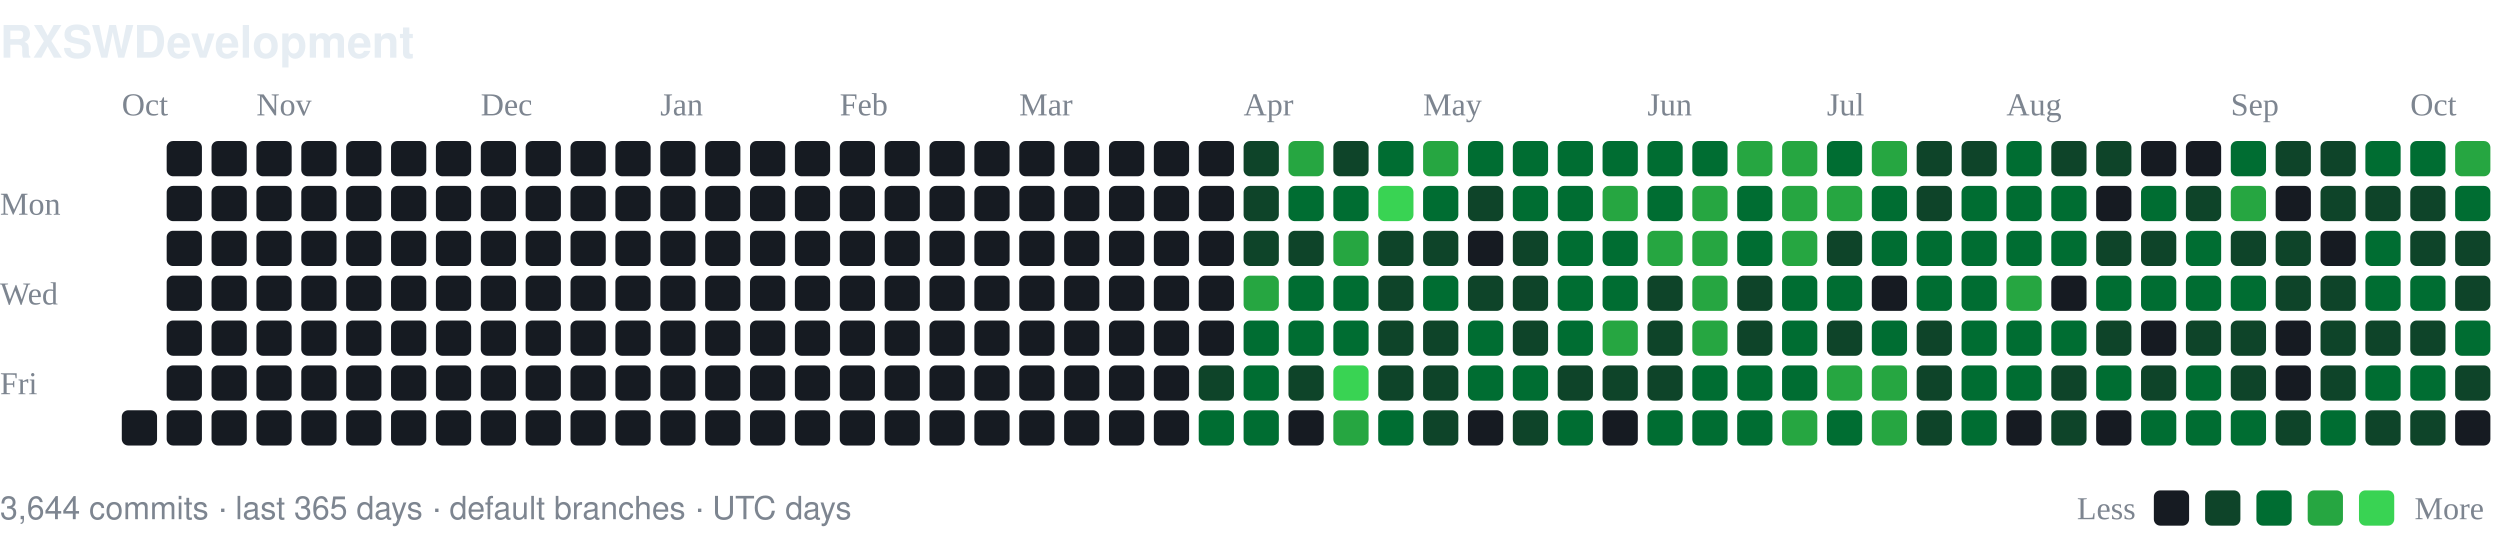
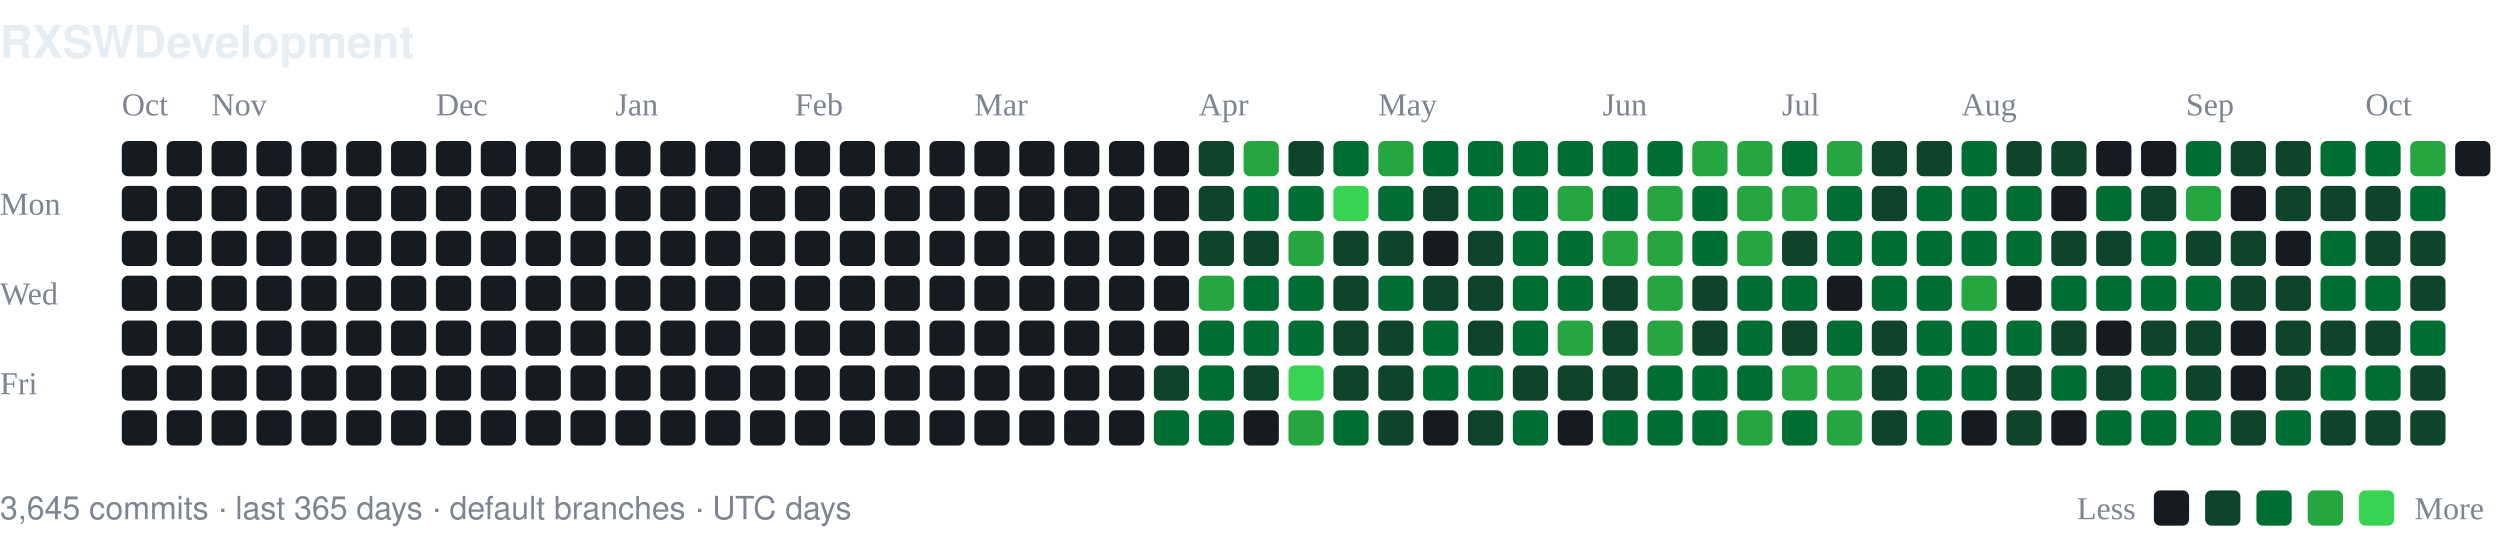
<svg xmlns="http://www.w3.org/2000/svg" width="780" height="170" viewBox="0 0 780 170" role="img">
  <text x="0" y="18" font-size="14" font-weight="600" fill="#e6edf3" font-family="ui-sans-serif,-apple-system,Segoe UI,Helvetica,Arial,sans-serif">RXSWDevelopment</text>
  <text x="0" y="67" font-size="10" fill="#7d8590">Mon</text>
  <text x="0" y="95" font-size="10" fill="#7d8590">Wed</text>
  <text x="0" y="123" font-size="10" fill="#7d8590">Fri</text>
  <text x="38" y="36" font-size="10" fill="#7d8590">Oct</text>
+   <rect x="38" y="44" width="11" height="11" rx="2" fill="#161b22" />
+   <rect x="38" y="58" width="11" height="11" rx="2" fill="#161b22" />
+   <rect x="38" y="72" width="11" height="11" rx="2" fill="#161b22" />
+   <rect x="38" y="86" width="11" height="11" rx="2" fill="#161b22" />
+   <rect x="38" y="100" width="11" height="11" rx="2" fill="#161b22" />
+   <rect x="38" y="114" width="11" height="11" rx="2" fill="#161b22" />
  <rect x="38" y="128" width="11" height="11" rx="2" fill="#161b22" />
  <rect x="52" y="44" width="11" height="11" rx="2" fill="#161b22" />
  <rect x="52" y="58" width="11" height="11" rx="2" fill="#161b22" />
  <rect x="52" y="72" width="11" height="11" rx="2" fill="#161b22" />
  <rect x="52" y="86" width="11" height="11" rx="2" fill="#161b22" />
  <rect x="52" y="100" width="11" height="11" rx="2" fill="#161b22" />
  <rect x="52" y="114" width="11" height="11" rx="2" fill="#161b22" />
  <rect x="52" y="128" width="11" height="11" rx="2" fill="#161b22" />
+   <text x="66" y="36" font-size="10" fill="#7d8590">Nov</text>
  <rect x="66" y="44" width="11" height="11" rx="2" fill="#161b22" />
  <rect x="66" y="58" width="11" height="11" rx="2" fill="#161b22" />
  <rect x="66" y="72" width="11" height="11" rx="2" fill="#161b22" />
  <rect x="66" y="86" width="11" height="11" rx="2" fill="#161b22" />
  <rect x="66" y="100" width="11" height="11" rx="2" fill="#161b22" />
  <rect x="66" y="114" width="11" height="11" rx="2" fill="#161b22" />
  <rect x="66" y="128" width="11" height="11" rx="2" fill="#161b22" />
-   <text x="80" y="36" font-size="10" fill="#7d8590">Nov</text>
  <rect x="80" y="44" width="11" height="11" rx="2" fill="#161b22" />
  <rect x="80" y="58" width="11" height="11" rx="2" fill="#161b22" />
  <rect x="80" y="72" width="11" height="11" rx="2" fill="#161b22" />
  <rect x="80" y="86" width="11" height="11" rx="2" fill="#161b22" />
  <rect x="80" y="100" width="11" height="11" rx="2" fill="#161b22" />
  <rect x="80" y="114" width="11" height="11" rx="2" fill="#161b22" />
  <rect x="80" y="128" width="11" height="11" rx="2" fill="#161b22" />
  <rect x="94" y="44" width="11" height="11" rx="2" fill="#161b22" />
  <rect x="94" y="58" width="11" height="11" rx="2" fill="#161b22" />
  <rect x="94" y="72" width="11" height="11" rx="2" fill="#161b22" />
  <rect x="94" y="86" width="11" height="11" rx="2" fill="#161b22" />
  <rect x="94" y="100" width="11" height="11" rx="2" fill="#161b22" />
  <rect x="94" y="114" width="11" height="11" rx="2" fill="#161b22" />
  <rect x="94" y="128" width="11" height="11" rx="2" fill="#161b22" />
  <rect x="108" y="44" width="11" height="11" rx="2" fill="#161b22" />
  <rect x="108" y="58" width="11" height="11" rx="2" fill="#161b22" />
  <rect x="108" y="72" width="11" height="11" rx="2" fill="#161b22" />
  <rect x="108" y="86" width="11" height="11" rx="2" fill="#161b22" />
  <rect x="108" y="100" width="11" height="11" rx="2" fill="#161b22" />
  <rect x="108" y="114" width="11" height="11" rx="2" fill="#161b22" />
  <rect x="108" y="128" width="11" height="11" rx="2" fill="#161b22" />
  <rect x="122" y="44" width="11" height="11" rx="2" fill="#161b22" />
  <rect x="122" y="58" width="11" height="11" rx="2" fill="#161b22" />
  <rect x="122" y="72" width="11" height="11" rx="2" fill="#161b22" />
  <rect x="122" y="86" width="11" height="11" rx="2" fill="#161b22" />
  <rect x="122" y="100" width="11" height="11" rx="2" fill="#161b22" />
  <rect x="122" y="114" width="11" height="11" rx="2" fill="#161b22" />
  <rect x="122" y="128" width="11" height="11" rx="2" fill="#161b22" />
+   <text x="136" y="36" font-size="10" fill="#7d8590">Dec</text>
  <rect x="136" y="44" width="11" height="11" rx="2" fill="#161b22" />
  <rect x="136" y="58" width="11" height="11" rx="2" fill="#161b22" />
  <rect x="136" y="72" width="11" height="11" rx="2" fill="#161b22" />
  <rect x="136" y="86" width="11" height="11" rx="2" fill="#161b22" />
  <rect x="136" y="100" width="11" height="11" rx="2" fill="#161b22" />
  <rect x="136" y="114" width="11" height="11" rx="2" fill="#161b22" />
  <rect x="136" y="128" width="11" height="11" rx="2" fill="#161b22" />
-   <text x="150" y="36" font-size="10" fill="#7d8590">Dec</text>
  <rect x="150" y="44" width="11" height="11" rx="2" fill="#161b22" />
  <rect x="150" y="58" width="11" height="11" rx="2" fill="#161b22" />
  <rect x="150" y="72" width="11" height="11" rx="2" fill="#161b22" />
  <rect x="150" y="86" width="11" height="11" rx="2" fill="#161b22" />
  <rect x="150" y="100" width="11" height="11" rx="2" fill="#161b22" />
  <rect x="150" y="114" width="11" height="11" rx="2" fill="#161b22" />
  <rect x="150" y="128" width="11" height="11" rx="2" fill="#161b22" />
  <rect x="164" y="44" width="11" height="11" rx="2" fill="#161b22" />
  <rect x="164" y="58" width="11" height="11" rx="2" fill="#161b22" />
  <rect x="164" y="72" width="11" height="11" rx="2" fill="#161b22" />
  <rect x="164" y="86" width="11" height="11" rx="2" fill="#161b22" />
  <rect x="164" y="100" width="11" height="11" rx="2" fill="#161b22" />
  <rect x="164" y="114" width="11" height="11" rx="2" fill="#161b22" />
  <rect x="164" y="128" width="11" height="11" rx="2" fill="#161b22" />
  <rect x="178" y="44" width="11" height="11" rx="2" fill="#161b22" />
  <rect x="178" y="58" width="11" height="11" rx="2" fill="#161b22" />
  <rect x="178" y="72" width="11" height="11" rx="2" fill="#161b22" />
  <rect x="178" y="86" width="11" height="11" rx="2" fill="#161b22" />
  <rect x="178" y="100" width="11" height="11" rx="2" fill="#161b22" />
  <rect x="178" y="114" width="11" height="11" rx="2" fill="#161b22" />
  <rect x="178" y="128" width="11" height="11" rx="2" fill="#161b22" />
+   <text x="192" y="36" font-size="10" fill="#7d8590">Jan</text>
  <rect x="192" y="44" width="11" height="11" rx="2" fill="#161b22" />
  <rect x="192" y="58" width="11" height="11" rx="2" fill="#161b22" />
  <rect x="192" y="72" width="11" height="11" rx="2" fill="#161b22" />
  <rect x="192" y="86" width="11" height="11" rx="2" fill="#161b22" />
  <rect x="192" y="100" width="11" height="11" rx="2" fill="#161b22" />
  <rect x="192" y="114" width="11" height="11" rx="2" fill="#161b22" />
  <rect x="192" y="128" width="11" height="11" rx="2" fill="#161b22" />
-   <text x="206" y="36" font-size="10" fill="#7d8590">Jan</text>
  <rect x="206" y="44" width="11" height="11" rx="2" fill="#161b22" />
  <rect x="206" y="58" width="11" height="11" rx="2" fill="#161b22" />
  <rect x="206" y="72" width="11" height="11" rx="2" fill="#161b22" />
  <rect x="206" y="86" width="11" height="11" rx="2" fill="#161b22" />
  <rect x="206" y="100" width="11" height="11" rx="2" fill="#161b22" />
  <rect x="206" y="114" width="11" height="11" rx="2" fill="#161b22" />
  <rect x="206" y="128" width="11" height="11" rx="2" fill="#161b22" />
  <rect x="220" y="44" width="11" height="11" rx="2" fill="#161b22" />
  <rect x="220" y="58" width="11" height="11" rx="2" fill="#161b22" />
  <rect x="220" y="72" width="11" height="11" rx="2" fill="#161b22" />
  <rect x="220" y="86" width="11" height="11" rx="2" fill="#161b22" />
  <rect x="220" y="100" width="11" height="11" rx="2" fill="#161b22" />
  <rect x="220" y="114" width="11" height="11" rx="2" fill="#161b22" />
  <rect x="220" y="128" width="11" height="11" rx="2" fill="#161b22" />
  <rect x="234" y="44" width="11" height="11" rx="2" fill="#161b22" />
  <rect x="234" y="58" width="11" height="11" rx="2" fill="#161b22" />
  <rect x="234" y="72" width="11" height="11" rx="2" fill="#161b22" />
  <rect x="234" y="86" width="11" height="11" rx="2" fill="#161b22" />
  <rect x="234" y="100" width="11" height="11" rx="2" fill="#161b22" />
  <rect x="234" y="114" width="11" height="11" rx="2" fill="#161b22" />
  <rect x="234" y="128" width="11" height="11" rx="2" fill="#161b22" />
+   <text x="248" y="36" font-size="10" fill="#7d8590">Feb</text>
  <rect x="248" y="44" width="11" height="11" rx="2" fill="#161b22" />
  <rect x="248" y="58" width="11" height="11" rx="2" fill="#161b22" />
  <rect x="248" y="72" width="11" height="11" rx="2" fill="#161b22" />
  <rect x="248" y="86" width="11" height="11" rx="2" fill="#161b22" />
  <rect x="248" y="100" width="11" height="11" rx="2" fill="#161b22" />
  <rect x="248" y="114" width="11" height="11" rx="2" fill="#161b22" />
  <rect x="248" y="128" width="11" height="11" rx="2" fill="#161b22" />
-   <text x="262" y="36" font-size="10" fill="#7d8590">Feb</text>
  <rect x="262" y="44" width="11" height="11" rx="2" fill="#161b22" />
  <rect x="262" y="58" width="11" height="11" rx="2" fill="#161b22" />
  <rect x="262" y="72" width="11" height="11" rx="2" fill="#161b22" />
  <rect x="262" y="86" width="11" height="11" rx="2" fill="#161b22" />
  <rect x="262" y="100" width="11" height="11" rx="2" fill="#161b22" />
  <rect x="262" y="114" width="11" height="11" rx="2" fill="#161b22" />
  <rect x="262" y="128" width="11" height="11" rx="2" fill="#161b22" />
  <rect x="276" y="44" width="11" height="11" rx="2" fill="#161b22" />
  <rect x="276" y="58" width="11" height="11" rx="2" fill="#161b22" />
  <rect x="276" y="72" width="11" height="11" rx="2" fill="#161b22" />
  <rect x="276" y="86" width="11" height="11" rx="2" fill="#161b22" />
  <rect x="276" y="100" width="11" height="11" rx="2" fill="#161b22" />
  <rect x="276" y="114" width="11" height="11" rx="2" fill="#161b22" />
  <rect x="276" y="128" width="11" height="11" rx="2" fill="#161b22" />
  <rect x="290" y="44" width="11" height="11" rx="2" fill="#161b22" />
  <rect x="290" y="58" width="11" height="11" rx="2" fill="#161b22" />
  <rect x="290" y="72" width="11" height="11" rx="2" fill="#161b22" />
  <rect x="290" y="86" width="11" height="11" rx="2" fill="#161b22" />
  <rect x="290" y="100" width="11" height="11" rx="2" fill="#161b22" />
  <rect x="290" y="114" width="11" height="11" rx="2" fill="#161b22" />
  <rect x="290" y="128" width="11" height="11" rx="2" fill="#161b22" />
+   <text x="304" y="36" font-size="10" fill="#7d8590">Mar</text>
  <rect x="304" y="44" width="11" height="11" rx="2" fill="#161b22" />
  <rect x="304" y="58" width="11" height="11" rx="2" fill="#161b22" />
  <rect x="304" y="72" width="11" height="11" rx="2" fill="#161b22" />
  <rect x="304" y="86" width="11" height="11" rx="2" fill="#161b22" />
  <rect x="304" y="100" width="11" height="11" rx="2" fill="#161b22" />
  <rect x="304" y="114" width="11" height="11" rx="2" fill="#161b22" />
  <rect x="304" y="128" width="11" height="11" rx="2" fill="#161b22" />
-   <text x="318" y="36" font-size="10" fill="#7d8590">Mar</text>
  <rect x="318" y="44" width="11" height="11" rx="2" fill="#161b22" />
  <rect x="318" y="58" width="11" height="11" rx="2" fill="#161b22" />
  <rect x="318" y="72" width="11" height="11" rx="2" fill="#161b22" />
  <rect x="318" y="86" width="11" height="11" rx="2" fill="#161b22" />
  <rect x="318" y="100" width="11" height="11" rx="2" fill="#161b22" />
  <rect x="318" y="114" width="11" height="11" rx="2" fill="#161b22" />
  <rect x="318" y="128" width="11" height="11" rx="2" fill="#161b22" />
  <rect x="332" y="44" width="11" height="11" rx="2" fill="#161b22" />
  <rect x="332" y="58" width="11" height="11" rx="2" fill="#161b22" />
  <rect x="332" y="72" width="11" height="11" rx="2" fill="#161b22" />
  <rect x="332" y="86" width="11" height="11" rx="2" fill="#161b22" />
  <rect x="332" y="100" width="11" height="11" rx="2" fill="#161b22" />
  <rect x="332" y="114" width="11" height="11" rx="2" fill="#161b22" />
  <rect x="332" y="128" width="11" height="11" rx="2" fill="#161b22" />
  <rect x="346" y="44" width="11" height="11" rx="2" fill="#161b22" />
  <rect x="346" y="58" width="11" height="11" rx="2" fill="#161b22" />
  <rect x="346" y="72" width="11" height="11" rx="2" fill="#161b22" />
  <rect x="346" y="86" width="11" height="11" rx="2" fill="#161b22" />
  <rect x="346" y="100" width="11" height="11" rx="2" fill="#161b22" />
  <rect x="346" y="114" width="11" height="11" rx="2" fill="#161b22" />
  <rect x="346" y="128" width="11" height="11" rx="2" fill="#161b22" />
  <rect x="360" y="44" width="11" height="11" rx="2" fill="#161b22" />
  <rect x="360" y="58" width="11" height="11" rx="2" fill="#161b22" />
  <rect x="360" y="72" width="11" height="11" rx="2" fill="#161b22" />
  <rect x="360" y="86" width="11" height="11" rx="2" fill="#161b22" />
  <rect x="360" y="100" width="11" height="11" rx="2" fill="#161b22" />
-   <rect x="360" y="114" width="11" height="11" rx="2" fill="#161b22" />
-   <rect x="360" y="128" width="11" height="11" rx="2" fill="#161b22" />
-   <rect x="374" y="44" width="11" height="11" rx="2" fill="#161b22" />
-   <rect x="374" y="58" width="11" height="11" rx="2" fill="#161b22" />
-   <rect x="374" y="72" width="11" height="11" rx="2" fill="#161b22" />
-   <rect x="374" y="86" width="11" height="11" rx="2" fill="#161b22" />
-   <rect x="374" y="100" width="11" height="11" rx="2" fill="#161b22" />
-   <rect x="374" y="114" width="11" height="11" rx="2" fill="#0e4429" />
+   <rect x="360" y="114" width="11" height="11" rx="2" fill="#0e4429" />
+   <rect x="360" y="128" width="11" height="11" rx="2" fill="#006d32" />
+   <text x="374" y="36" font-size="10" fill="#7d8590">Apr</text>
+   <rect x="374" y="44" width="11" height="11" rx="2" fill="#0e4429" />
+   <rect x="374" y="58" width="11" height="11" rx="2" fill="#0e4429" />
+   <rect x="374" y="72" width="11" height="11" rx="2" fill="#0e4429" />
+   <rect x="374" y="86" width="11" height="11" rx="2" fill="#26a641" />
+   <rect x="374" y="100" width="11" height="11" rx="2" fill="#006d32" />
+   <rect x="374" y="114" width="11" height="11" rx="2" fill="#006d32" />
  <rect x="374" y="128" width="11" height="11" rx="2" fill="#006d32" />
-   <text x="388" y="36" font-size="10" fill="#7d8590">Apr</text>
-   <rect x="388" y="44" width="11" height="11" rx="2" fill="#0e4429" />
-   <rect x="388" y="58" width="11" height="11" rx="2" fill="#0e4429" />
+   <rect x="388" y="44" width="11" height="11" rx="2" fill="#26a641" />
+   <rect x="388" y="58" width="11" height="11" rx="2" fill="#006d32" />
  <rect x="388" y="72" width="11" height="11" rx="2" fill="#0e4429" />
-   <rect x="388" y="86" width="11" height="11" rx="2" fill="#26a641" />
+   <rect x="388" y="86" width="11" height="11" rx="2" fill="#006d32" />
  <rect x="388" y="100" width="11" height="11" rx="2" fill="#006d32" />
-   <rect x="388" y="114" width="11" height="11" rx="2" fill="#006d32" />
-   <rect x="388" y="128" width="11" height="11" rx="2" fill="#006d32" />
-   <rect x="402" y="44" width="11" height="11" rx="2" fill="#26a641" />
+   <rect x="388" y="114" width="11" height="11" rx="2" fill="#0e4429" />
+   <rect x="388" y="128" width="11" height="11" rx="2" fill="#161b22" />
+   <rect x="402" y="44" width="11" height="11" rx="2" fill="#0e4429" />
  <rect x="402" y="58" width="11" height="11" rx="2" fill="#006d32" />
-   <rect x="402" y="72" width="11" height="11" rx="2" fill="#0e4429" />
+   <rect x="402" y="72" width="11" height="11" rx="2" fill="#26a641" />
  <rect x="402" y="86" width="11" height="11" rx="2" fill="#006d32" />
  <rect x="402" y="100" width="11" height="11" rx="2" fill="#006d32" />
-   <rect x="402" y="114" width="11" height="11" rx="2" fill="#0e4429" />
-   <rect x="402" y="128" width="11" height="11" rx="2" fill="#161b22" />
-   <rect x="416" y="44" width="11" height="11" rx="2" fill="#0e4429" />
-   <rect x="416" y="58" width="11" height="11" rx="2" fill="#006d32" />
-   <rect x="416" y="72" width="11" height="11" rx="2" fill="#26a641" />
-   <rect x="416" y="86" width="11" height="11" rx="2" fill="#006d32" />
-   <rect x="416" y="100" width="11" height="11" rx="2" fill="#006d32" />
-   <rect x="416" y="114" width="11" height="11" rx="2" fill="#39d353" />
-   <rect x="416" y="128" width="11" height="11" rx="2" fill="#26a641" />
-   <rect x="430" y="44" width="11" height="11" rx="2" fill="#006d32" />
-   <rect x="430" y="58" width="11" height="11" rx="2" fill="#39d353" />
+   <rect x="402" y="114" width="11" height="11" rx="2" fill="#39d353" />
+   <rect x="402" y="128" width="11" height="11" rx="2" fill="#26a641" />
+   <rect x="416" y="44" width="11" height="11" rx="2" fill="#006d32" />
+   <rect x="416" y="58" width="11" height="11" rx="2" fill="#39d353" />
+   <rect x="416" y="72" width="11" height="11" rx="2" fill="#0e4429" />
+   <rect x="416" y="86" width="11" height="11" rx="2" fill="#0e4429" />
+   <rect x="416" y="100" width="11" height="11" rx="2" fill="#0e4429" />
+   <rect x="416" y="114" width="11" height="11" rx="2" fill="#0e4429" />
+   <rect x="416" y="128" width="11" height="11" rx="2" fill="#006d32" />
+   <text x="430" y="36" font-size="10" fill="#7d8590">May</text>
+   <rect x="430" y="44" width="11" height="11" rx="2" fill="#26a641" />
+   <rect x="430" y="58" width="11" height="11" rx="2" fill="#006d32" />
  <rect x="430" y="72" width="11" height="11" rx="2" fill="#0e4429" />
-   <rect x="430" y="86" width="11" height="11" rx="2" fill="#0e4429" />
+   <rect x="430" y="86" width="11" height="11" rx="2" fill="#006d32" />
  <rect x="430" y="100" width="11" height="11" rx="2" fill="#0e4429" />
  <rect x="430" y="114" width="11" height="11" rx="2" fill="#0e4429" />
-   <rect x="430" y="128" width="11" height="11" rx="2" fill="#006d32" />
-   <text x="444" y="36" font-size="10" fill="#7d8590">May</text>
-   <rect x="444" y="44" width="11" height="11" rx="2" fill="#26a641" />
-   <rect x="444" y="58" width="11" height="11" rx="2" fill="#006d32" />
-   <rect x="444" y="72" width="11" height="11" rx="2" fill="#0e4429" />
-   <rect x="444" y="86" width="11" height="11" rx="2" fill="#006d32" />
-   <rect x="444" y="100" width="11" height="11" rx="2" fill="#0e4429" />
-   <rect x="444" y="114" width="11" height="11" rx="2" fill="#0e4429" />
-   <rect x="444" y="128" width="11" height="11" rx="2" fill="#0e4429" />
+   <rect x="430" y="128" width="11" height="11" rx="2" fill="#0e4429" />
+   <rect x="444" y="44" width="11" height="11" rx="2" fill="#006d32" />
+   <rect x="444" y="58" width="11" height="11" rx="2" fill="#0e4429" />
+   <rect x="444" y="72" width="11" height="11" rx="2" fill="#161b22" />
+   <rect x="444" y="86" width="11" height="11" rx="2" fill="#0e4429" />
+   <rect x="444" y="100" width="11" height="11" rx="2" fill="#006d32" />
+   <rect x="444" y="114" width="11" height="11" rx="2" fill="#006d32" />
+   <rect x="444" y="128" width="11" height="11" rx="2" fill="#161b22" />
  <rect x="458" y="44" width="11" height="11" rx="2" fill="#006d32" />
-   <rect x="458" y="58" width="11" height="11" rx="2" fill="#0e4429" />
-   <rect x="458" y="72" width="11" height="11" rx="2" fill="#161b22" />
+   <rect x="458" y="58" width="11" height="11" rx="2" fill="#006d32" />
+   <rect x="458" y="72" width="11" height="11" rx="2" fill="#0e4429" />
  <rect x="458" y="86" width="11" height="11" rx="2" fill="#0e4429" />
-   <rect x="458" y="100" width="11" height="11" rx="2" fill="#006d32" />
+   <rect x="458" y="100" width="11" height="11" rx="2" fill="#0e4429" />
  <rect x="458" y="114" width="11" height="11" rx="2" fill="#006d32" />
-   <rect x="458" y="128" width="11" height="11" rx="2" fill="#161b22" />
+   <rect x="458" y="128" width="11" height="11" rx="2" fill="#0e4429" />
  <rect x="472" y="44" width="11" height="11" rx="2" fill="#006d32" />
  <rect x="472" y="58" width="11" height="11" rx="2" fill="#006d32" />
-   <rect x="472" y="72" width="11" height="11" rx="2" fill="#0e4429" />
-   <rect x="472" y="86" width="11" height="11" rx="2" fill="#0e4429" />
-   <rect x="472" y="100" width="11" height="11" rx="2" fill="#0e4429" />
-   <rect x="472" y="114" width="11" height="11" rx="2" fill="#006d32" />
-   <rect x="472" y="128" width="11" height="11" rx="2" fill="#0e4429" />
+   <rect x="472" y="72" width="11" height="11" rx="2" fill="#006d32" />
+   <rect x="472" y="86" width="11" height="11" rx="2" fill="#006d32" />
+   <rect x="472" y="100" width="11" height="11" rx="2" fill="#006d32" />
+   <rect x="472" y="114" width="11" height="11" rx="2" fill="#0e4429" />
+   <rect x="472" y="128" width="11" height="11" rx="2" fill="#006d32" />
  <rect x="486" y="44" width="11" height="11" rx="2" fill="#006d32" />
-   <rect x="486" y="58" width="11" height="11" rx="2" fill="#006d32" />
+   <rect x="486" y="58" width="11" height="11" rx="2" fill="#26a641" />
  <rect x="486" y="72" width="11" height="11" rx="2" fill="#006d32" />
  <rect x="486" y="86" width="11" height="11" rx="2" fill="#006d32" />
-   <rect x="486" y="100" width="11" height="11" rx="2" fill="#006d32" />
+   <rect x="486" y="100" width="11" height="11" rx="2" fill="#26a641" />
  <rect x="486" y="114" width="11" height="11" rx="2" fill="#0e4429" />
-   <rect x="486" y="128" width="11" height="11" rx="2" fill="#006d32" />
+   <rect x="486" y="128" width="11" height="11" rx="2" fill="#161b22" />
+   <text x="500" y="36" font-size="10" fill="#7d8590">Jun</text>
  <rect x="500" y="44" width="11" height="11" rx="2" fill="#006d32" />
-   <rect x="500" y="58" width="11" height="11" rx="2" fill="#26a641" />
-   <rect x="500" y="72" width="11" height="11" rx="2" fill="#006d32" />
-   <rect x="500" y="86" width="11" height="11" rx="2" fill="#006d32" />
-   <rect x="500" y="100" width="11" height="11" rx="2" fill="#26a641" />
+   <rect x="500" y="58" width="11" height="11" rx="2" fill="#006d32" />
+   <rect x="500" y="72" width="11" height="11" rx="2" fill="#26a641" />
+   <rect x="500" y="86" width="11" height="11" rx="2" fill="#0e4429" />
+   <rect x="500" y="100" width="11" height="11" rx="2" fill="#0e4429" />
  <rect x="500" y="114" width="11" height="11" rx="2" fill="#0e4429" />
-   <rect x="500" y="128" width="11" height="11" rx="2" fill="#161b22" />
-   <text x="514" y="36" font-size="10" fill="#7d8590">Jun</text>
+   <rect x="500" y="128" width="11" height="11" rx="2" fill="#006d32" />
  <rect x="514" y="44" width="11" height="11" rx="2" fill="#006d32" />
-   <rect x="514" y="58" width="11" height="11" rx="2" fill="#006d32" />
+   <rect x="514" y="58" width="11" height="11" rx="2" fill="#26a641" />
  <rect x="514" y="72" width="11" height="11" rx="2" fill="#26a641" />
-   <rect x="514" y="86" width="11" height="11" rx="2" fill="#0e4429" />
-   <rect x="514" y="100" width="11" height="11" rx="2" fill="#0e4429" />
-   <rect x="514" y="114" width="11" height="11" rx="2" fill="#0e4429" />
+   <rect x="514" y="86" width="11" height="11" rx="2" fill="#26a641" />
+   <rect x="514" y="100" width="11" height="11" rx="2" fill="#26a641" />
+   <rect x="514" y="114" width="11" height="11" rx="2" fill="#006d32" />
  <rect x="514" y="128" width="11" height="11" rx="2" fill="#006d32" />
-   <rect x="528" y="44" width="11" height="11" rx="2" fill="#006d32" />
-   <rect x="528" y="58" width="11" height="11" rx="2" fill="#26a641" />
-   <rect x="528" y="72" width="11" height="11" rx="2" fill="#26a641" />
-   <rect x="528" y="86" width="11" height="11" rx="2" fill="#26a641" />
-   <rect x="528" y="100" width="11" height="11" rx="2" fill="#26a641" />
+   <rect x="528" y="44" width="11" height="11" rx="2" fill="#26a641" />
+   <rect x="528" y="58" width="11" height="11" rx="2" fill="#006d32" />
+   <rect x="528" y="72" width="11" height="11" rx="2" fill="#006d32" />
+   <rect x="528" y="86" width="11" height="11" rx="2" fill="#0e4429" />
+   <rect x="528" y="100" width="11" height="11" rx="2" fill="#0e4429" />
  <rect x="528" y="114" width="11" height="11" rx="2" fill="#006d32" />
  <rect x="528" y="128" width="11" height="11" rx="2" fill="#006d32" />
  <rect x="542" y="44" width="11" height="11" rx="2" fill="#26a641" />
-   <rect x="542" y="58" width="11" height="11" rx="2" fill="#006d32" />
-   <rect x="542" y="72" width="11" height="11" rx="2" fill="#006d32" />
-   <rect x="542" y="86" width="11" height="11" rx="2" fill="#0e4429" />
-   <rect x="542" y="100" width="11" height="11" rx="2" fill="#0e4429" />
+   <rect x="542" y="58" width="11" height="11" rx="2" fill="#26a641" />
+   <rect x="542" y="72" width="11" height="11" rx="2" fill="#26a641" />
+   <rect x="542" y="86" width="11" height="11" rx="2" fill="#006d32" />
+   <rect x="542" y="100" width="11" height="11" rx="2" fill="#006d32" />
  <rect x="542" y="114" width="11" height="11" rx="2" fill="#006d32" />
-   <rect x="542" y="128" width="11" height="11" rx="2" fill="#006d32" />
-   <rect x="556" y="44" width="11" height="11" rx="2" fill="#26a641" />
+   <rect x="542" y="128" width="11" height="11" rx="2" fill="#26a641" />
+   <text x="556" y="36" font-size="10" fill="#7d8590">Jul</text>
+   <rect x="556" y="44" width="11" height="11" rx="2" fill="#006d32" />
  <rect x="556" y="58" width="11" height="11" rx="2" fill="#26a641" />
-   <rect x="556" y="72" width="11" height="11" rx="2" fill="#26a641" />
+   <rect x="556" y="72" width="11" height="11" rx="2" fill="#0e4429" />
  <rect x="556" y="86" width="11" height="11" rx="2" fill="#006d32" />
-   <rect x="556" y="100" width="11" height="11" rx="2" fill="#006d32" />
-   <rect x="556" y="114" width="11" height="11" rx="2" fill="#006d32" />
-   <rect x="556" y="128" width="11" height="11" rx="2" fill="#26a641" />
-   <text x="570" y="36" font-size="10" fill="#7d8590">Jul</text>
-   <rect x="570" y="44" width="11" height="11" rx="2" fill="#006d32" />
-   <rect x="570" y="58" width="11" height="11" rx="2" fill="#26a641" />
-   <rect x="570" y="72" width="11" height="11" rx="2" fill="#0e4429" />
-   <rect x="570" y="86" width="11" height="11" rx="2" fill="#006d32" />
-   <rect x="570" y="100" width="11" height="11" rx="2" fill="#0e4429" />
+   <rect x="556" y="100" width="11" height="11" rx="2" fill="#0e4429" />
+   <rect x="556" y="114" width="11" height="11" rx="2" fill="#26a641" />
+   <rect x="556" y="128" width="11" height="11" rx="2" fill="#006d32" />
+   <rect x="570" y="44" width="11" height="11" rx="2" fill="#26a641" />
+   <rect x="570" y="58" width="11" height="11" rx="2" fill="#006d32" />
+   <rect x="570" y="72" width="11" height="11" rx="2" fill="#006d32" />
+   <rect x="570" y="86" width="11" height="11" rx="2" fill="#161b22" />
+   <rect x="570" y="100" width="11" height="11" rx="2" fill="#006d32" />
  <rect x="570" y="114" width="11" height="11" rx="2" fill="#26a641" />
-   <rect x="570" y="128" width="11" height="11" rx="2" fill="#006d32" />
-   <rect x="584" y="44" width="11" height="11" rx="2" fill="#26a641" />
-   <rect x="584" y="58" width="11" height="11" rx="2" fill="#006d32" />
+   <rect x="570" y="128" width="11" height="11" rx="2" fill="#26a641" />
+   <rect x="584" y="44" width="11" height="11" rx="2" fill="#0e4429" />
+   <rect x="584" y="58" width="11" height="11" rx="2" fill="#0e4429" />
  <rect x="584" y="72" width="11" height="11" rx="2" fill="#006d32" />
-   <rect x="584" y="86" width="11" height="11" rx="2" fill="#161b22" />
-   <rect x="584" y="100" width="11" height="11" rx="2" fill="#006d32" />
-   <rect x="584" y="114" width="11" height="11" rx="2" fill="#26a641" />
-   <rect x="584" y="128" width="11" height="11" rx="2" fill="#26a641" />
+   <rect x="584" y="86" width="11" height="11" rx="2" fill="#006d32" />
+   <rect x="584" y="100" width="11" height="11" rx="2" fill="#0e4429" />
+   <rect x="584" y="114" width="11" height="11" rx="2" fill="#0e4429" />
+   <rect x="584" y="128" width="11" height="11" rx="2" fill="#0e4429" />
  <rect x="598" y="44" width="11" height="11" rx="2" fill="#0e4429" />
-   <rect x="598" y="58" width="11" height="11" rx="2" fill="#0e4429" />
+   <rect x="598" y="58" width="11" height="11" rx="2" fill="#006d32" />
  <rect x="598" y="72" width="11" height="11" rx="2" fill="#006d32" />
  <rect x="598" y="86" width="11" height="11" rx="2" fill="#006d32" />
-   <rect x="598" y="100" width="11" height="11" rx="2" fill="#0e4429" />
-   <rect x="598" y="114" width="11" height="11" rx="2" fill="#0e4429" />
-   <rect x="598" y="128" width="11" height="11" rx="2" fill="#0e4429" />
-   <rect x="612" y="44" width="11" height="11" rx="2" fill="#0e4429" />
+   <rect x="598" y="100" width="11" height="11" rx="2" fill="#006d32" />
+   <rect x="598" y="114" width="11" height="11" rx="2" fill="#006d32" />
+   <rect x="598" y="128" width="11" height="11" rx="2" fill="#006d32" />
+   <text x="612" y="36" font-size="10" fill="#7d8590">Aug</text>
+   <rect x="612" y="44" width="11" height="11" rx="2" fill="#006d32" />
  <rect x="612" y="58" width="11" height="11" rx="2" fill="#006d32" />
  <rect x="612" y="72" width="11" height="11" rx="2" fill="#006d32" />
-   <rect x="612" y="86" width="11" height="11" rx="2" fill="#006d32" />
+   <rect x="612" y="86" width="11" height="11" rx="2" fill="#26a641" />
  <rect x="612" y="100" width="11" height="11" rx="2" fill="#006d32" />
  <rect x="612" y="114" width="11" height="11" rx="2" fill="#006d32" />
-   <rect x="612" y="128" width="11" height="11" rx="2" fill="#006d32" />
-   <text x="626" y="36" font-size="10" fill="#7d8590">Aug</text>
-   <rect x="626" y="44" width="11" height="11" rx="2" fill="#006d32" />
+   <rect x="612" y="128" width="11" height="11" rx="2" fill="#161b22" />
+   <rect x="626" y="44" width="11" height="11" rx="2" fill="#0e4429" />
  <rect x="626" y="58" width="11" height="11" rx="2" fill="#006d32" />
  <rect x="626" y="72" width="11" height="11" rx="2" fill="#006d32" />
-   <rect x="626" y="86" width="11" height="11" rx="2" fill="#26a641" />
+   <rect x="626" y="86" width="11" height="11" rx="2" fill="#161b22" />
  <rect x="626" y="100" width="11" height="11" rx="2" fill="#006d32" />
-   <rect x="626" y="114" width="11" height="11" rx="2" fill="#006d32" />
-   <rect x="626" y="128" width="11" height="11" rx="2" fill="#161b22" />
+   <rect x="626" y="114" width="11" height="11" rx="2" fill="#0e4429" />
+   <rect x="626" y="128" width="11" height="11" rx="2" fill="#0e4429" />
  <rect x="640" y="44" width="11" height="11" rx="2" fill="#0e4429" />
-   <rect x="640" y="58" width="11" height="11" rx="2" fill="#006d32" />
-   <rect x="640" y="72" width="11" height="11" rx="2" fill="#006d32" />
-   <rect x="640" y="86" width="11" height="11" rx="2" fill="#161b22" />
-   <rect x="640" y="100" width="11" height="11" rx="2" fill="#006d32" />
-   <rect x="640" y="114" width="11" height="11" rx="2" fill="#0e4429" />
-   <rect x="640" y="128" width="11" height="11" rx="2" fill="#0e4429" />
-   <rect x="654" y="44" width="11" height="11" rx="2" fill="#0e4429" />
-   <rect x="654" y="58" width="11" height="11" rx="2" fill="#161b22" />
+   <rect x="640" y="58" width="11" height="11" rx="2" fill="#161b22" />
+   <rect x="640" y="72" width="11" height="11" rx="2" fill="#0e4429" />
+   <rect x="640" y="86" width="11" height="11" rx="2" fill="#006d32" />
+   <rect x="640" y="100" width="11" height="11" rx="2" fill="#0e4429" />
+   <rect x="640" y="114" width="11" height="11" rx="2" fill="#006d32" />
+   <rect x="640" y="128" width="11" height="11" rx="2" fill="#161b22" />
+   <rect x="654" y="44" width="11" height="11" rx="2" fill="#161b22" />
+   <rect x="654" y="58" width="11" height="11" rx="2" fill="#006d32" />
  <rect x="654" y="72" width="11" height="11" rx="2" fill="#0e4429" />
  <rect x="654" y="86" width="11" height="11" rx="2" fill="#006d32" />
-   <rect x="654" y="100" width="11" height="11" rx="2" fill="#0e4429" />
-   <rect x="654" y="114" width="11" height="11" rx="2" fill="#006d32" />
-   <rect x="654" y="128" width="11" height="11" rx="2" fill="#161b22" />
+   <rect x="654" y="100" width="11" height="11" rx="2" fill="#161b22" />
+   <rect x="654" y="114" width="11" height="11" rx="2" fill="#0e4429" />
+   <rect x="654" y="128" width="11" height="11" rx="2" fill="#006d32" />
  <rect x="668" y="44" width="11" height="11" rx="2" fill="#161b22" />
-   <rect x="668" y="58" width="11" height="11" rx="2" fill="#006d32" />
-   <rect x="668" y="72" width="11" height="11" rx="2" fill="#0e4429" />
+   <rect x="668" y="58" width="11" height="11" rx="2" fill="#0e4429" />
+   <rect x="668" y="72" width="11" height="11" rx="2" fill="#006d32" />
  <rect x="668" y="86" width="11" height="11" rx="2" fill="#006d32" />
-   <rect x="668" y="100" width="11" height="11" rx="2" fill="#161b22" />
-   <rect x="668" y="114" width="11" height="11" rx="2" fill="#0e4429" />
+   <rect x="668" y="100" width="11" height="11" rx="2" fill="#0e4429" />
+   <rect x="668" y="114" width="11" height="11" rx="2" fill="#006d32" />
  <rect x="668" y="128" width="11" height="11" rx="2" fill="#006d32" />
-   <rect x="682" y="44" width="11" height="11" rx="2" fill="#161b22" />
-   <rect x="682" y="58" width="11" height="11" rx="2" fill="#0e4429" />
-   <rect x="682" y="72" width="11" height="11" rx="2" fill="#006d32" />
+   <text x="682" y="36" font-size="10" fill="#7d8590">Sep</text>
+   <rect x="682" y="44" width="11" height="11" rx="2" fill="#006d32" />
+   <rect x="682" y="58" width="11" height="11" rx="2" fill="#26a641" />
+   <rect x="682" y="72" width="11" height="11" rx="2" fill="#0e4429" />
  <rect x="682" y="86" width="11" height="11" rx="2" fill="#006d32" />
  <rect x="682" y="100" width="11" height="11" rx="2" fill="#0e4429" />
-   <rect x="682" y="114" width="11" height="11" rx="2" fill="#006d32" />
+   <rect x="682" y="114" width="11" height="11" rx="2" fill="#0e4429" />
  <rect x="682" y="128" width="11" height="11" rx="2" fill="#006d32" />
-   <text x="696" y="36" font-size="10" fill="#7d8590">Sep</text>
-   <rect x="696" y="44" width="11" height="11" rx="2" fill="#006d32" />
-   <rect x="696" y="58" width="11" height="11" rx="2" fill="#26a641" />
+   <rect x="696" y="44" width="11" height="11" rx="2" fill="#0e4429" />
+   <rect x="696" y="58" width="11" height="11" rx="2" fill="#161b22" />
  <rect x="696" y="72" width="11" height="11" rx="2" fill="#0e4429" />
-   <rect x="696" y="86" width="11" height="11" rx="2" fill="#006d32" />
-   <rect x="696" y="100" width="11" height="11" rx="2" fill="#0e4429" />
-   <rect x="696" y="114" width="11" height="11" rx="2" fill="#0e4429" />
-   <rect x="696" y="128" width="11" height="11" rx="2" fill="#006d32" />
+   <rect x="696" y="86" width="11" height="11" rx="2" fill="#0e4429" />
+   <rect x="696" y="100" width="11" height="11" rx="2" fill="#161b22" />
+   <rect x="696" y="114" width="11" height="11" rx="2" fill="#161b22" />
+   <rect x="696" y="128" width="11" height="11" rx="2" fill="#0e4429" />
  <rect x="710" y="44" width="11" height="11" rx="2" fill="#0e4429" />
-   <rect x="710" y="58" width="11" height="11" rx="2" fill="#161b22" />
-   <rect x="710" y="72" width="11" height="11" rx="2" fill="#0e4429" />
+   <rect x="710" y="58" width="11" height="11" rx="2" fill="#0e4429" />
+   <rect x="710" y="72" width="11" height="11" rx="2" fill="#161b22" />
  <rect x="710" y="86" width="11" height="11" rx="2" fill="#0e4429" />
-   <rect x="710" y="100" width="11" height="11" rx="2" fill="#161b22" />
-   <rect x="710" y="114" width="11" height="11" rx="2" fill="#161b22" />
-   <rect x="710" y="128" width="11" height="11" rx="2" fill="#0e4429" />
-   <rect x="724" y="44" width="11" height="11" rx="2" fill="#0e4429" />
+   <rect x="710" y="100" width="11" height="11" rx="2" fill="#0e4429" />
+   <rect x="710" y="114" width="11" height="11" rx="2" fill="#0e4429" />
+   <rect x="710" y="128" width="11" height="11" rx="2" fill="#006d32" />
+   <rect x="724" y="44" width="11" height="11" rx="2" fill="#006d32" />
  <rect x="724" y="58" width="11" height="11" rx="2" fill="#0e4429" />
-   <rect x="724" y="72" width="11" height="11" rx="2" fill="#161b22" />
-   <rect x="724" y="86" width="11" height="11" rx="2" fill="#0e4429" />
+   <rect x="724" y="72" width="11" height="11" rx="2" fill="#006d32" />
+   <rect x="724" y="86" width="11" height="11" rx="2" fill="#006d32" />
  <rect x="724" y="100" width="11" height="11" rx="2" fill="#0e4429" />
-   <rect x="724" y="114" width="11" height="11" rx="2" fill="#0e4429" />
-   <rect x="724" y="128" width="11" height="11" rx="2" fill="#006d32" />
+   <rect x="724" y="114" width="11" height="11" rx="2" fill="#006d32" />
+   <rect x="724" y="128" width="11" height="11" rx="2" fill="#0e4429" />
+   <text x="738" y="36" font-size="10" fill="#7d8590">Oct</text>
  <rect x="738" y="44" width="11" height="11" rx="2" fill="#006d32" />
  <rect x="738" y="58" width="11" height="11" rx="2" fill="#0e4429" />
-   <rect x="738" y="72" width="11" height="11" rx="2" fill="#006d32" />
+   <rect x="738" y="72" width="11" height="11" rx="2" fill="#0e4429" />
  <rect x="738" y="86" width="11" height="11" rx="2" fill="#006d32" />
  <rect x="738" y="100" width="11" height="11" rx="2" fill="#0e4429" />
  <rect x="738" y="114" width="11" height="11" rx="2" fill="#006d32" />
  <rect x="738" y="128" width="11" height="11" rx="2" fill="#0e4429" />
-   <text x="752" y="36" font-size="10" fill="#7d8590">Oct</text>
-   <rect x="752" y="44" width="11" height="11" rx="2" fill="#006d32" />
-   <rect x="752" y="58" width="11" height="11" rx="2" fill="#0e4429" />
+   <rect x="752" y="44" width="11" height="11" rx="2" fill="#26a641" />
+   <rect x="752" y="58" width="11" height="11" rx="2" fill="#006d32" />
  <rect x="752" y="72" width="11" height="11" rx="2" fill="#0e4429" />
-   <rect x="752" y="86" width="11" height="11" rx="2" fill="#006d32" />
-   <rect x="752" y="100" width="11" height="11" rx="2" fill="#0e4429" />
-   <rect x="752" y="114" width="11" height="11" rx="2" fill="#006d32" />
+   <rect x="752" y="86" width="11" height="11" rx="2" fill="#0e4429" />
+   <rect x="752" y="100" width="11" height="11" rx="2" fill="#006d32" />
+   <rect x="752" y="114" width="11" height="11" rx="2" fill="#0e4429" />
  <rect x="752" y="128" width="11" height="11" rx="2" fill="#0e4429" />
-   <rect x="766" y="44" width="11" height="11" rx="2" fill="#26a641" />
-   <rect x="766" y="58" width="11" height="11" rx="2" fill="#006d32" />
-   <rect x="766" y="72" width="11" height="11" rx="2" fill="#0e4429" />
-   <rect x="766" y="86" width="11" height="11" rx="2" fill="#0e4429" />
-   <rect x="766" y="100" width="11" height="11" rx="2" fill="#006d32" />
-   <rect x="766" y="114" width="11" height="11" rx="2" fill="#0e4429" />
-   <rect x="766" y="128" width="11" height="11" rx="2" fill="#161b22" />
+   <rect x="766" y="44" width="11" height="11" rx="2" fill="#161b22" />
  <text x="648" y="162" font-size="10" fill="#7d8590">Less</text>
  <rect x="672" y="153" width="11" height="11" rx="2" fill="#161b22" />
  <rect x="688" y="153" width="11" height="11" rx="2" fill="#0e4429" />
  <rect x="704" y="153" width="11" height="11" rx="2" fill="#006d32" />
  <rect x="720" y="153" width="11" height="11" rx="2" fill="#26a641" />
  <rect x="736" y="153" width="11" height="11" rx="2" fill="#39d353" />
  <text x="775" y="162" font-size="10" fill="#7d8590" text-anchor="end">More</text>
-   <text x="0" y="162" font-size="10" fill="#7d8590" font-family="ui-sans-serif,-apple-system,Segoe UI,Helvetica,Arial,sans-serif">3,644 commits · last 365 days · default branches · UTC days</text>
+   <text x="0" y="162" font-size="10" fill="#7d8590" font-family="ui-sans-serif,-apple-system,Segoe UI,Helvetica,Arial,sans-serif">3,645 commits · last 365 days · default branches · UTC days</text>
</svg>
